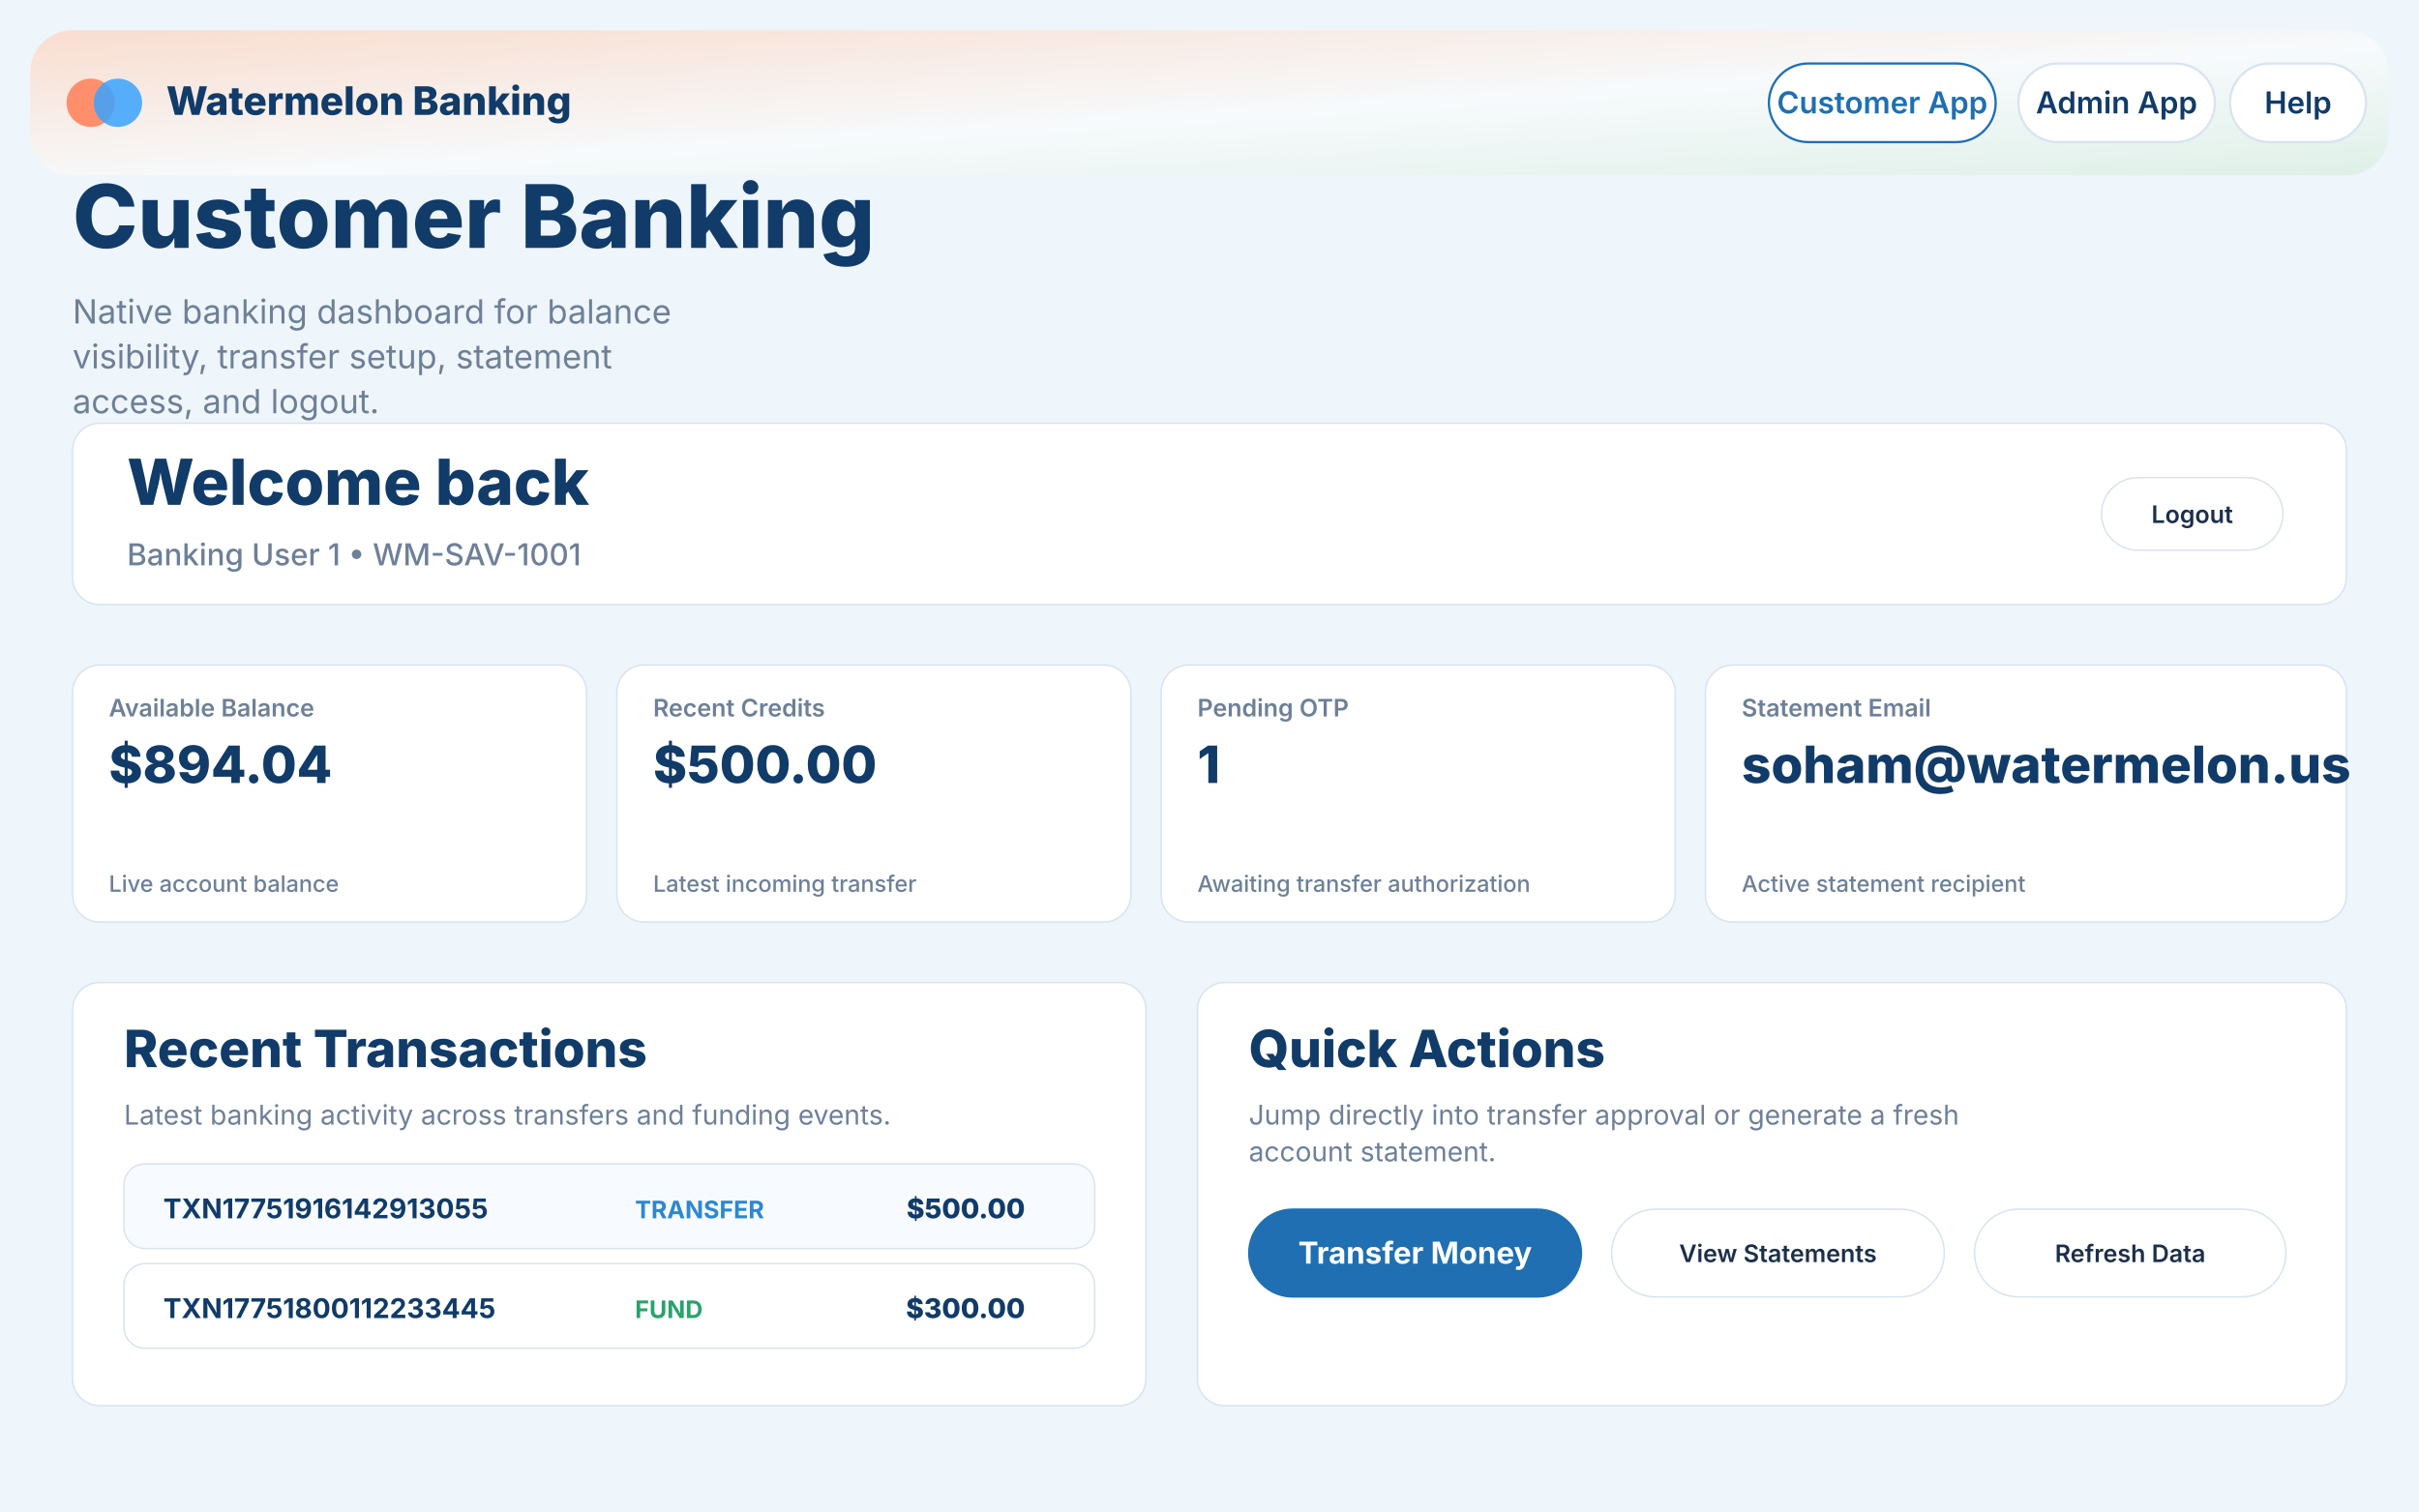
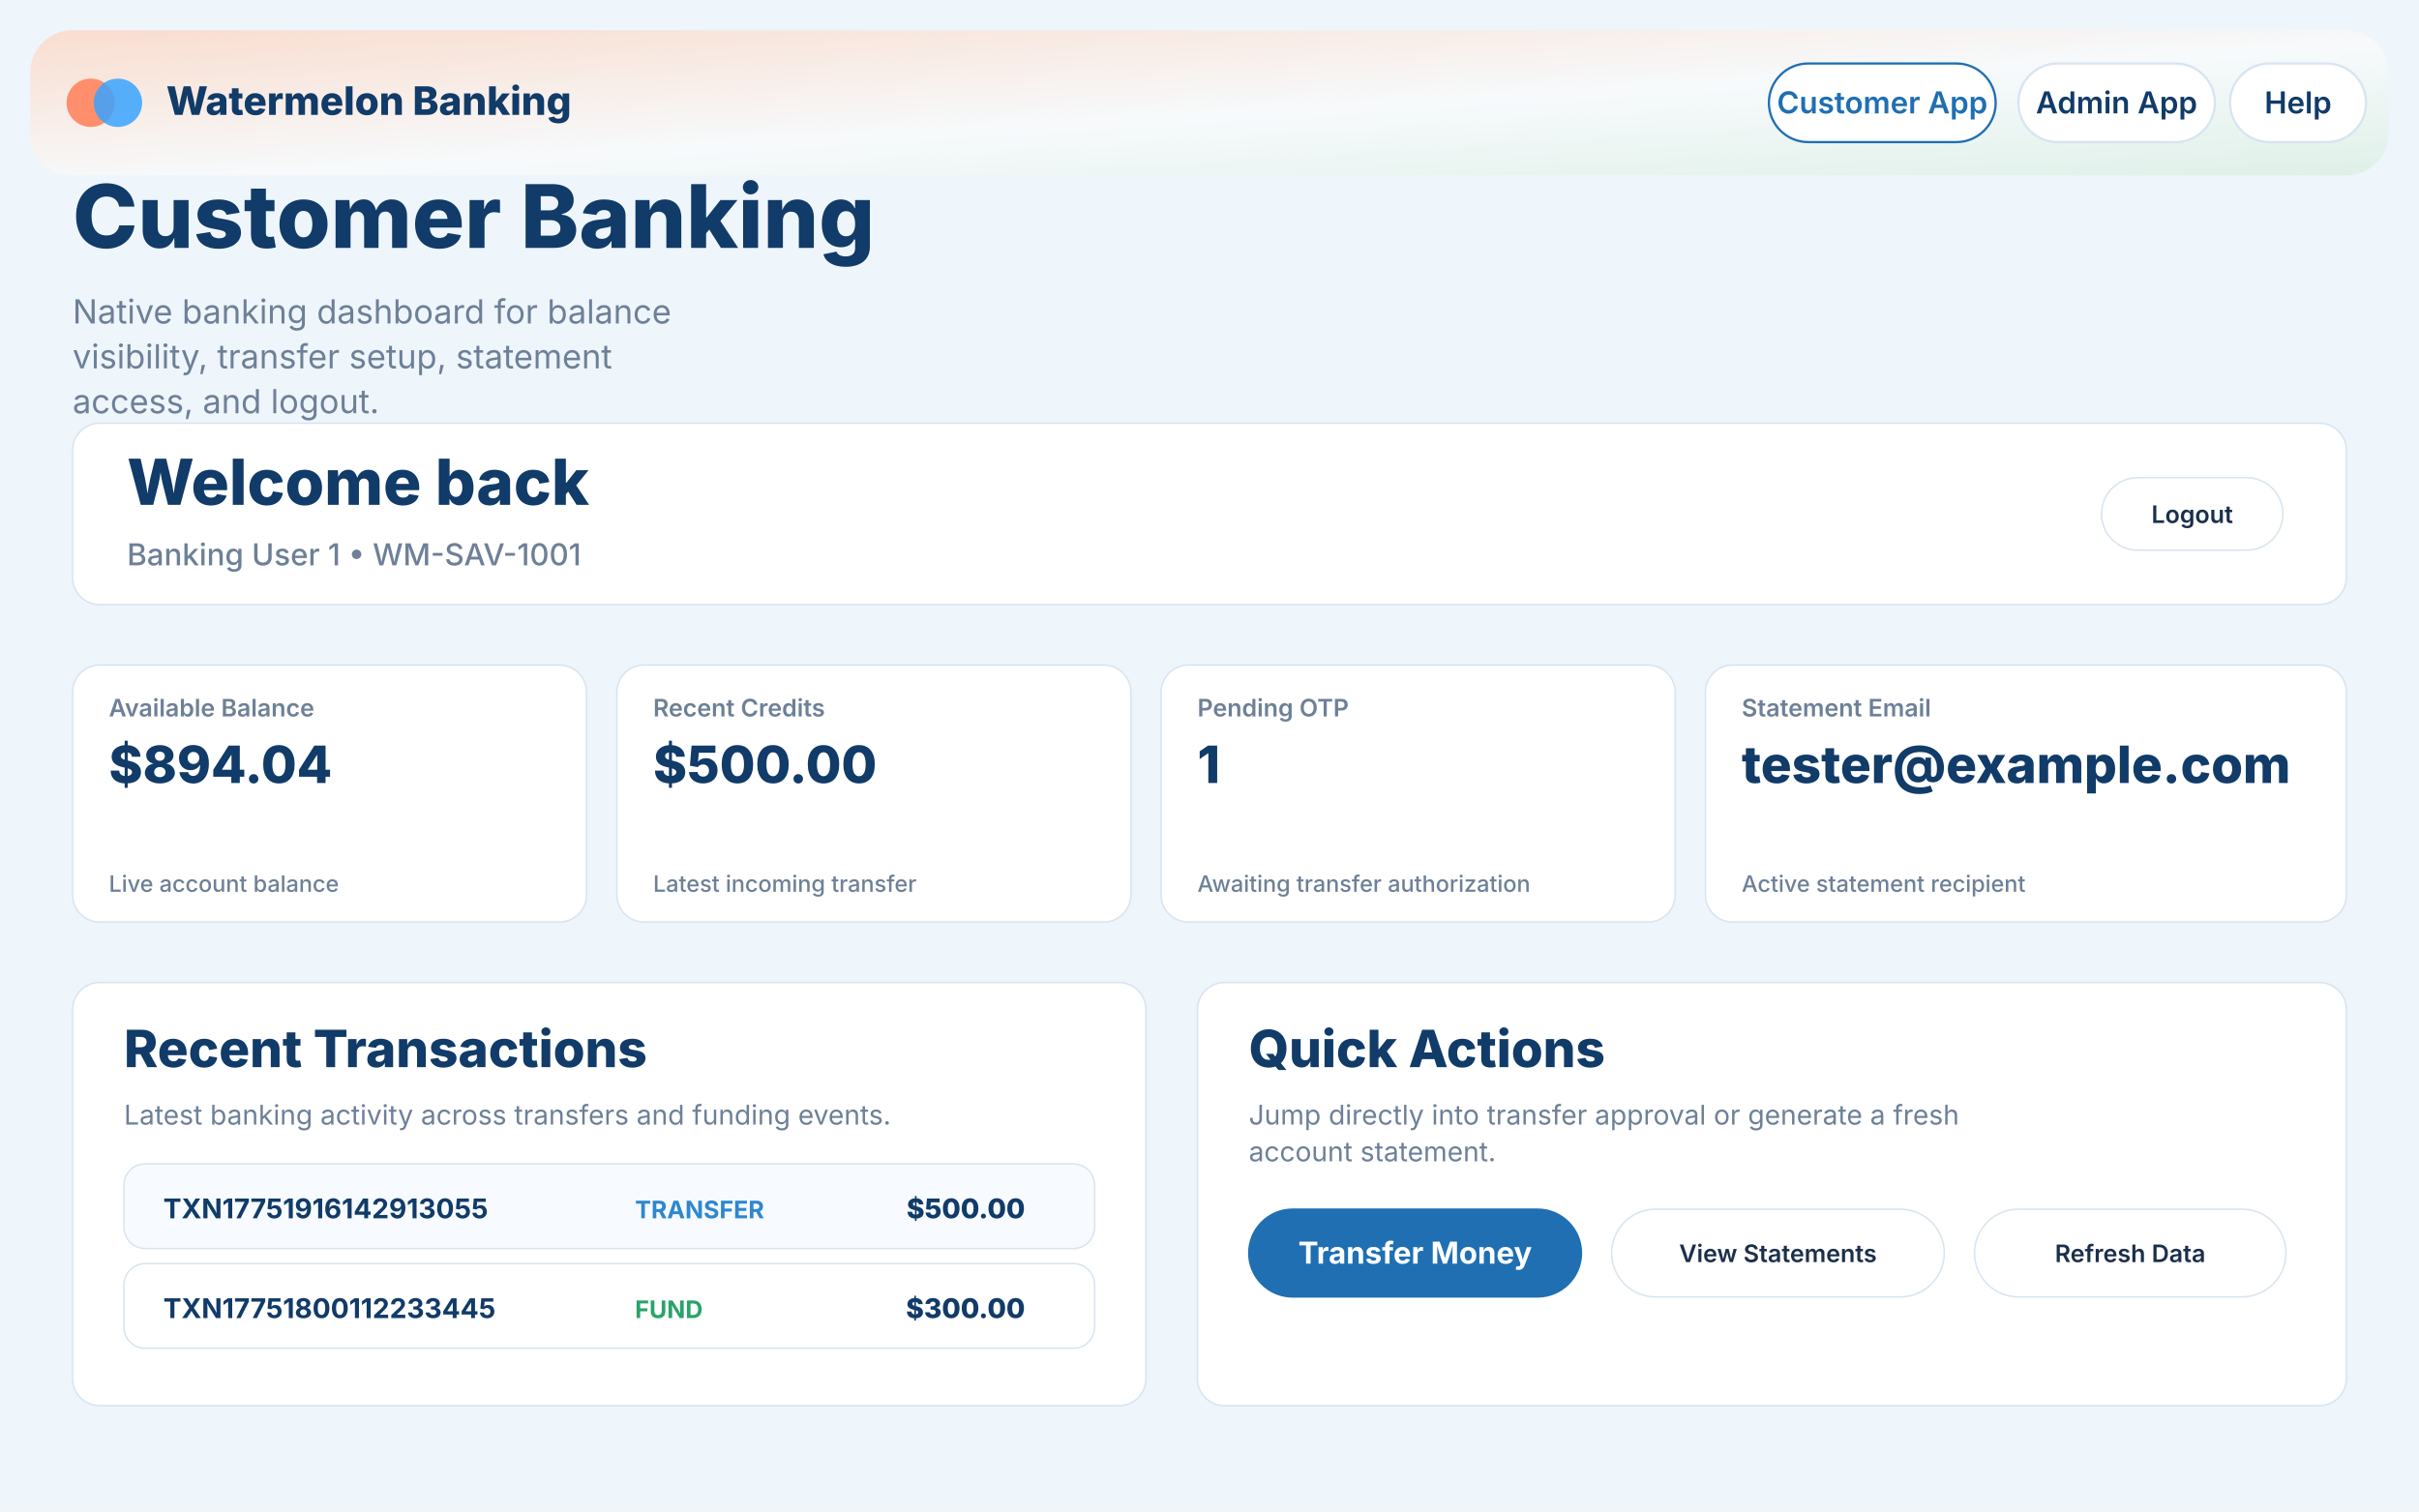
<svg xmlns="http://www.w3.org/2000/svg" width="1600" height="1000" viewBox="0 0 1600 1000">
  <rect width="1600" height="1000" fill="#eef5fb" />
  <defs>
    <linearGradient id="hero" x1="0" y1="0" x2="1" y2="1">
      <stop offset="0%" stop-color="#f9ddcf" />
      <stop offset="55%" stop-color="#f7fafc" />
      <stop offset="100%" stop-color="#dff0e8" />
    </linearGradient>
    <filter id="shadow" x="-20%" y="-20%" width="140%" height="140%">
      <feDropShadow dx="0" dy="16" stdDeviation="24" flood-color="#b8c7d8" flood-opacity="0.25" />
    </filter>
  </defs>
  <rect x="20" y="20" width="1560" height="96" rx="28" fill="url(#hero)" />
  <circle cx="60" cy="68" r="16" fill="#ff8f6c" />
  <circle cx="78" cy="68" r="16" fill="#39a3ff" opacity="0.85" />
  <text x="110" y="76" font-family="Inter, Arial, sans-serif" font-size="26" font-weight="800" fill="#113b68" text-anchor="start">Watermelon Banking</text>
  <rect x="1170" y="42" width="150" height="52" rx="26.0" fill="#fff" stroke="#1f6fb2" stroke-width="1.5" />
  <text x="1245.0" y="75.0" font-family="Inter, Arial, sans-serif" font-size="20" font-weight="600" fill="#1f6fb2" text-anchor="middle">Customer App</text>
  <rect x="1335" y="42" width="130" height="52" rx="26.0" fill="#fff" stroke="#d8e4f0" stroke-width="1.5" />
  <text x="1400.0" y="75.0" font-family="Inter, Arial, sans-serif" font-size="20" font-weight="600" fill="#113b68" text-anchor="middle">Admin App</text>
  <rect x="1475" y="42" width="90" height="52" rx="26.0" fill="#fff" stroke="#d8e4f0" stroke-width="1.5" />
  <text x="1520.0" y="75.0" font-family="Inter, Arial, sans-serif" font-size="20" font-weight="600" fill="#113b68" text-anchor="middle">Help</text>
  <text x="48" y="164" font-family="Inter, Arial, sans-serif" font-size="58" font-weight="800" fill="#113b68" text-anchor="start">Customer Banking</text>
  <text font-family="Inter, Arial, sans-serif" font-size="22" font-weight="400" fill="#6e8098">
    <tspan x="48" y="214.0">Native banking dashboard for balance</tspan>
    <tspan x="48" y="243.7">visibility, transfer setup, statement</tspan>
    <tspan x="48" y="273.4">access, and logout.</tspan>
  </text>
  <rect x="48" y="280" width="1504" height="120" rx="18" fill="#ffffff" stroke="#d8e4f0" stroke-width="1" />
  <text x="84" y="334" font-family="Inter, Arial, sans-serif" font-size="42" font-weight="800" fill="#113b68" text-anchor="start">Welcome back</text>
  <text x="84" y="374" font-family="Inter, Arial, sans-serif" font-size="20" font-weight="500" fill="#6e8098" text-anchor="start">Banking User 1 • WM-SAV-1001</text>
  <rect x="1390" y="316" width="120" height="48" rx="24.0" fill="#fff" stroke="#d8e4f0" stroke-width="1" />
  <text x="1450.0" y="346.0" font-family="Inter, Arial, sans-serif" font-size="16" font-weight="600" fill="#1b2f4b" text-anchor="middle">Logout</text>
  <rect x="48" y="440" width="340" height="170" rx="18" fill="#ffffff" stroke="#d8e4f0" stroke-width="1" />
  <text x="72" y="474" font-family="Inter, Arial, sans-serif" font-size="16" font-weight="600" fill="#6e8098" text-anchor="start">Available Balance</text>
  <text x="72" y="518" font-family="Inter, Arial, sans-serif" font-size="34" font-weight="800" fill="#113b68" text-anchor="start">$894.04</text>
  <text x="72" y="590" font-family="Inter, Arial, sans-serif" font-size="15" font-weight="500" fill="#6e8098" text-anchor="start">Live account balance</text>
  <rect x="408" y="440" width="340" height="170" rx="18" fill="#ffffff" stroke="#d8e4f0" stroke-width="1" />
  <text x="432" y="474" font-family="Inter, Arial, sans-serif" font-size="16" font-weight="600" fill="#6e8098" text-anchor="start">Recent Credits</text>
  <text x="432" y="518" font-family="Inter, Arial, sans-serif" font-size="34" font-weight="800" fill="#113b68" text-anchor="start">$500.00</text>
  <text x="432" y="590" font-family="Inter, Arial, sans-serif" font-size="15" font-weight="500" fill="#6e8098" text-anchor="start">Latest incoming transfer</text>
  <rect x="768" y="440" width="340" height="170" rx="18" fill="#ffffff" stroke="#d8e4f0" stroke-width="1" />
  <text x="792" y="474" font-family="Inter, Arial, sans-serif" font-size="16" font-weight="600" fill="#6e8098" text-anchor="start">Pending OTP</text>
  <text x="792" y="518" font-family="Inter, Arial, sans-serif" font-size="34" font-weight="800" fill="#113b68" text-anchor="start">1</text>
  <text x="792" y="590" font-family="Inter, Arial, sans-serif" font-size="15" font-weight="500" fill="#6e8098" text-anchor="start">Awaiting transfer authorization</text>
  <rect x="1128" y="440" width="424" height="170" rx="18" fill="#ffffff" stroke="#d8e4f0" stroke-width="1" />
  <text x="1152" y="474" font-family="Inter, Arial, sans-serif" font-size="16" font-weight="600" fill="#6e8098" text-anchor="start">Statement Email</text>
-   <text x="1152" y="518" font-family="Inter, Arial, sans-serif" font-size="34" font-weight="800" fill="#113b68" text-anchor="start">soham@watermelon.us</text>
+   <text x="1152" y="518" font-family="Inter, Arial, sans-serif" font-size="34" font-weight="800" fill="#113b68" text-anchor="start">tester@example.com</text>
  <text x="1152" y="590" font-family="Inter, Arial, sans-serif" font-size="15" font-weight="500" fill="#6e8098" text-anchor="start">Active statement recipient</text>
  <rect x="48" y="650" width="710" height="280" rx="18" fill="#ffffff" stroke="#d8e4f0" stroke-width="1" />
  <text x="82" y="706" font-family="Inter, Arial, sans-serif" font-size="34" font-weight="800" fill="#113b68" text-anchor="start">Recent Transactions</text>
  <text x="82" y="744" font-family="Inter, Arial, sans-serif" font-size="18" font-weight="400" fill="#6e8098" text-anchor="start">Latest banking activity across transfers and funding events.</text>
  <rect x="82" y="770" width="642" height="56" rx="14" fill="#f7fbff" stroke="#d8e4f0" stroke-width="1" />
  <text x="108" y="806" font-family="Inter, Arial, sans-serif" font-size="18" font-weight="700" fill="#113b68" text-anchor="start">TXN17751916142913055</text>
  <text x="420" y="806" font-family="Inter, Arial, sans-serif" font-size="16" font-weight="700" fill="#2e87cf" text-anchor="start">TRANSFER</text>
  <text x="678" y="806" font-family="Inter, Arial, sans-serif" font-size="18" font-weight="800" fill="#113b68" text-anchor="end">$500.00</text>
  <rect x="82" y="836" width="642" height="56" rx="14" fill="#ffffff" stroke="#d8e4f0" stroke-width="1" />
  <text x="108" y="872" font-family="Inter, Arial, sans-serif" font-size="18" font-weight="700" fill="#113b68" text-anchor="start">TXN17751800112233445</text>
  <text x="420" y="872" font-family="Inter, Arial, sans-serif" font-size="16" font-weight="700" fill="#29a36a" text-anchor="start">FUND</text>
  <text x="678" y="872" font-family="Inter, Arial, sans-serif" font-size="18" font-weight="800" fill="#113b68" text-anchor="end">$300.00</text>
  <rect x="792" y="650" width="760" height="280" rx="18" fill="#ffffff" stroke="#d8e4f0" stroke-width="1" />
  <text x="826" y="706" font-family="Inter, Arial, sans-serif" font-size="34" font-weight="800" fill="#113b68" text-anchor="start">Quick Actions</text>
  <text font-family="Inter, Arial, sans-serif" font-size="18" font-weight="400" fill="#6e8098">
    <tspan x="826" y="744.0">Jump directly into transfer approval or generate a fresh</tspan>
    <tspan x="826" y="768.3">account statement.</tspan>
  </text>
  <rect x="826" y="800" width="220" height="58" rx="29.0" fill="#1f6fb2" stroke="#1f6fb2" stroke-width="1" />
  <text x="936.0" y="836.0" font-family="Inter, Arial, sans-serif" font-size="20" font-weight="700" fill="#fff" text-anchor="middle">Transfer Money</text>
  <rect x="1066" y="800" width="220" height="58" rx="29.0" fill="#fff" stroke="#d8e4f0" stroke-width="1" />
  <text x="1176.0" y="835.0" font-family="Inter, Arial, sans-serif" font-size="16" font-weight="600" fill="#1b2f4b" text-anchor="middle">View Statements</text>
  <rect x="1306" y="800" width="206" height="58" rx="29.0" fill="#fff" stroke="#d8e4f0" stroke-width="1" />
  <text x="1409.0" y="835.0" font-family="Inter, Arial, sans-serif" font-size="16" font-weight="600" fill="#1b2f4b" text-anchor="middle">Refresh Data</text>
</svg>
